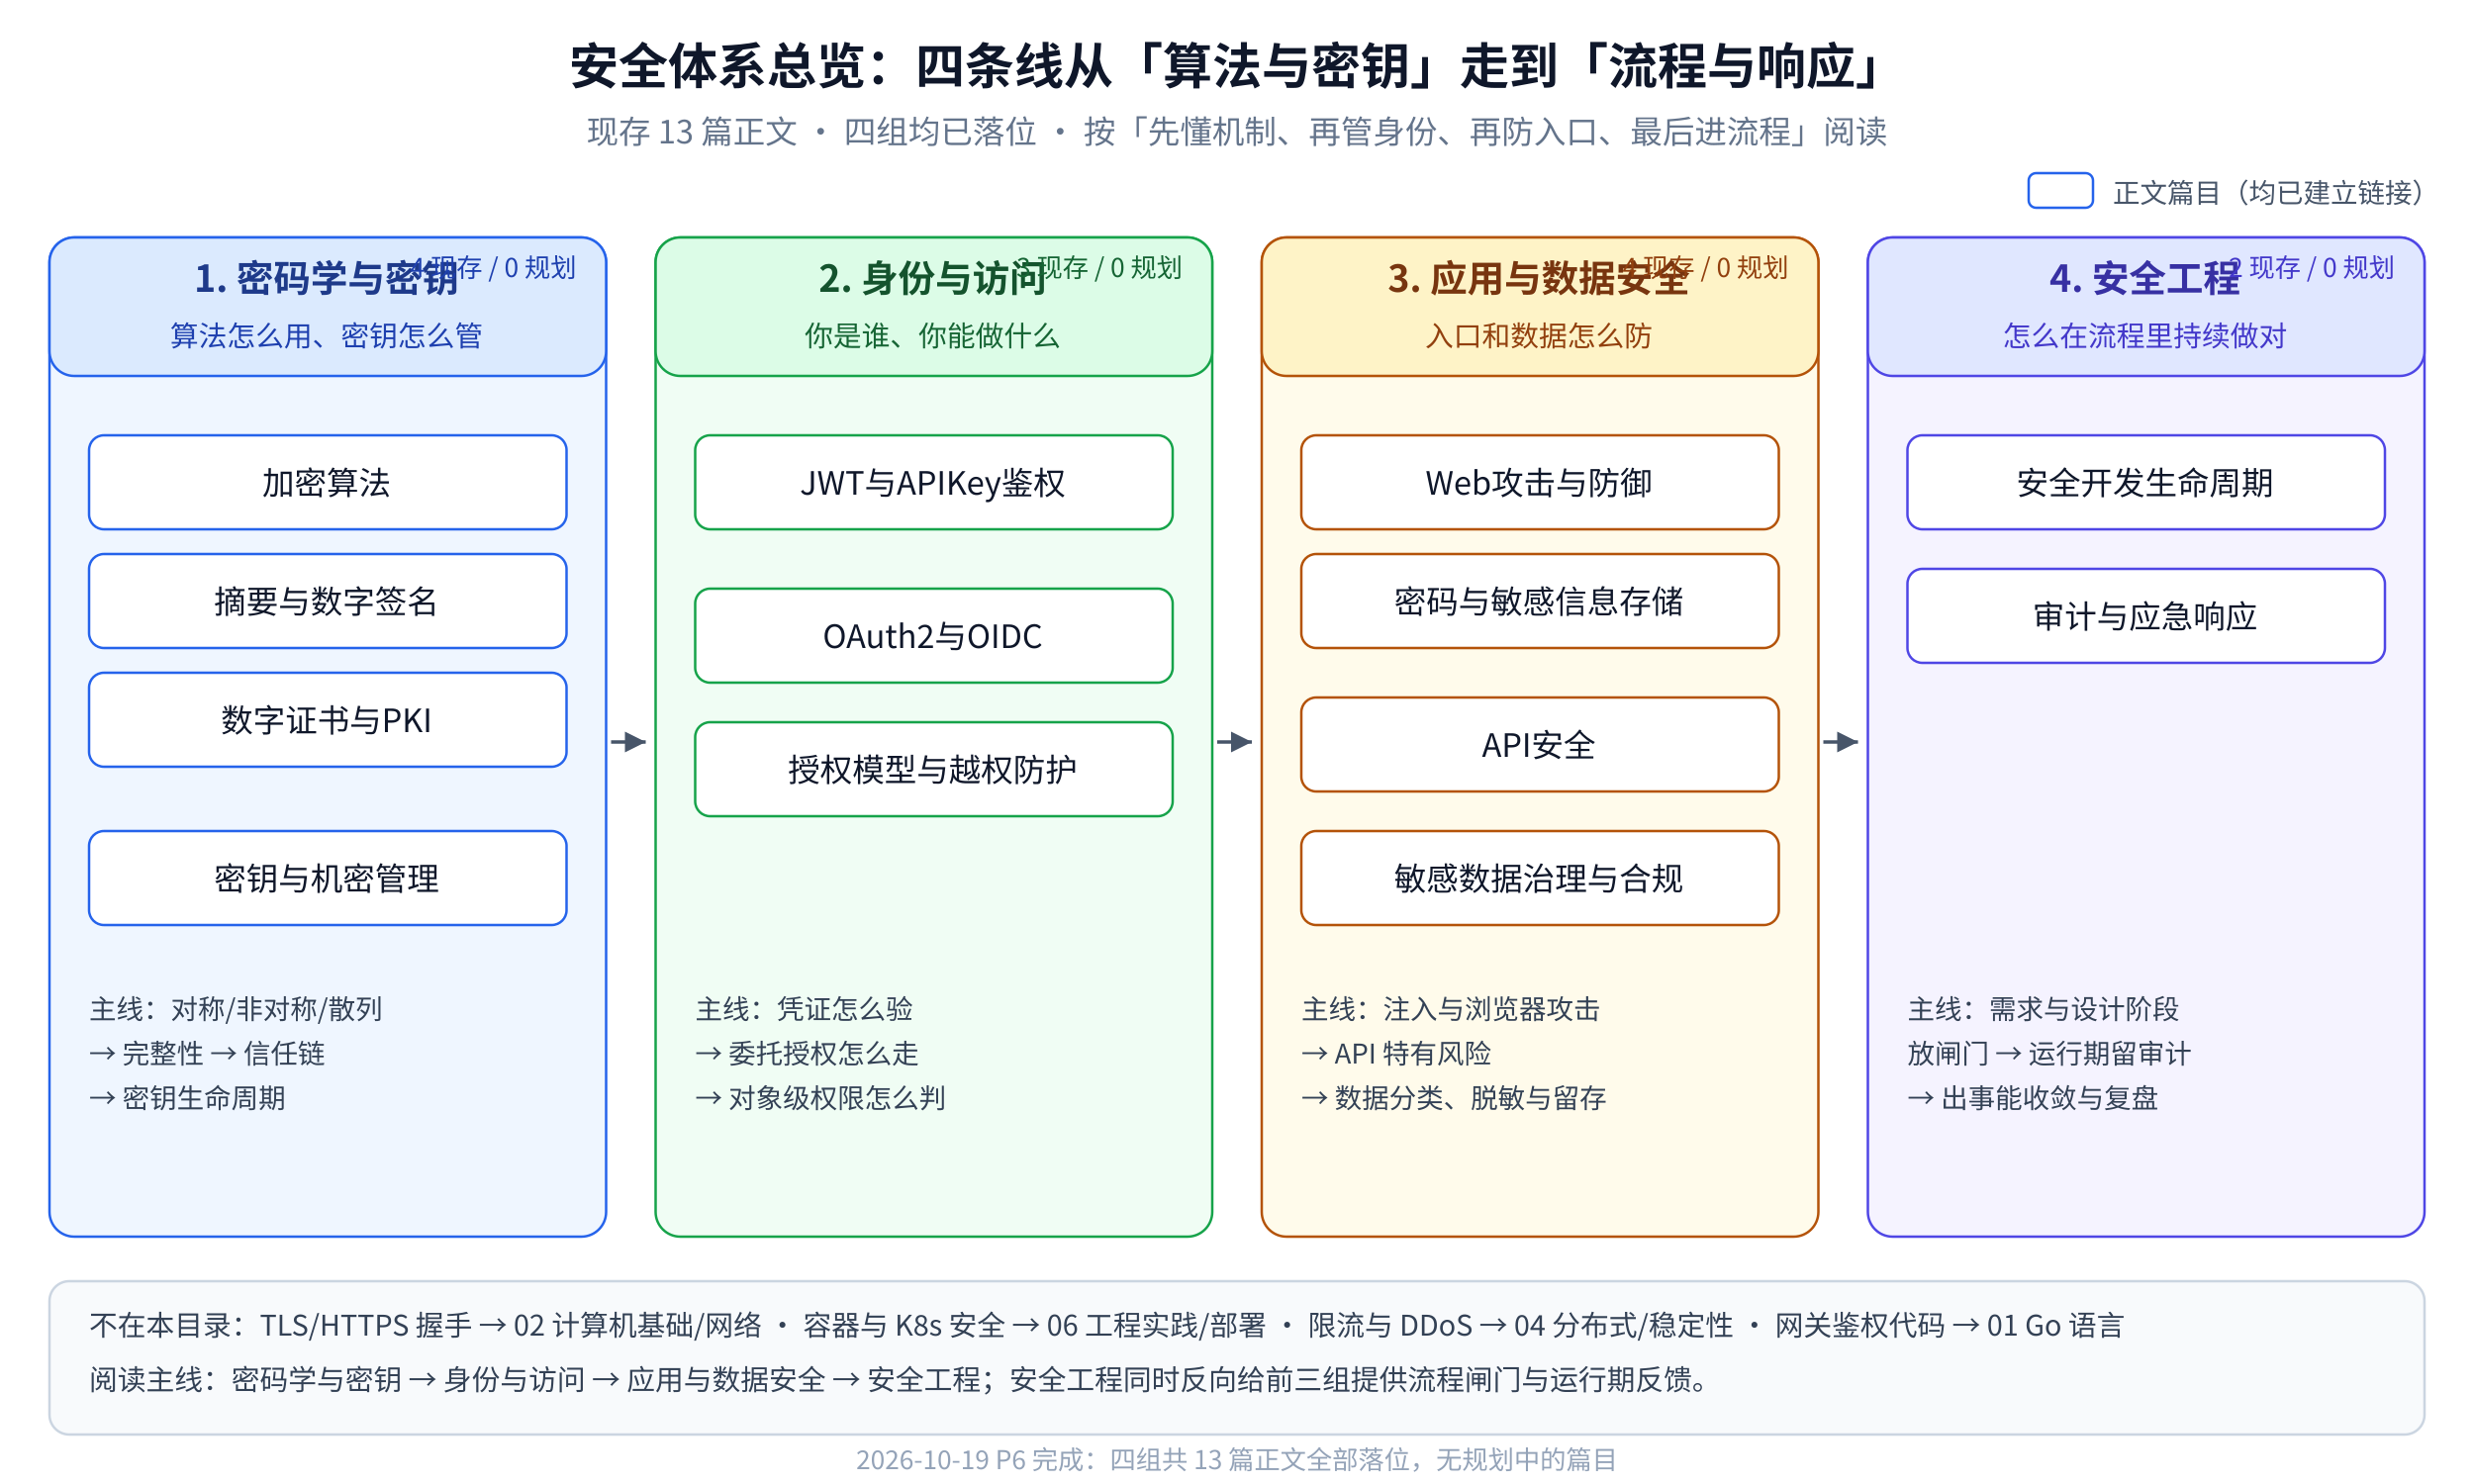
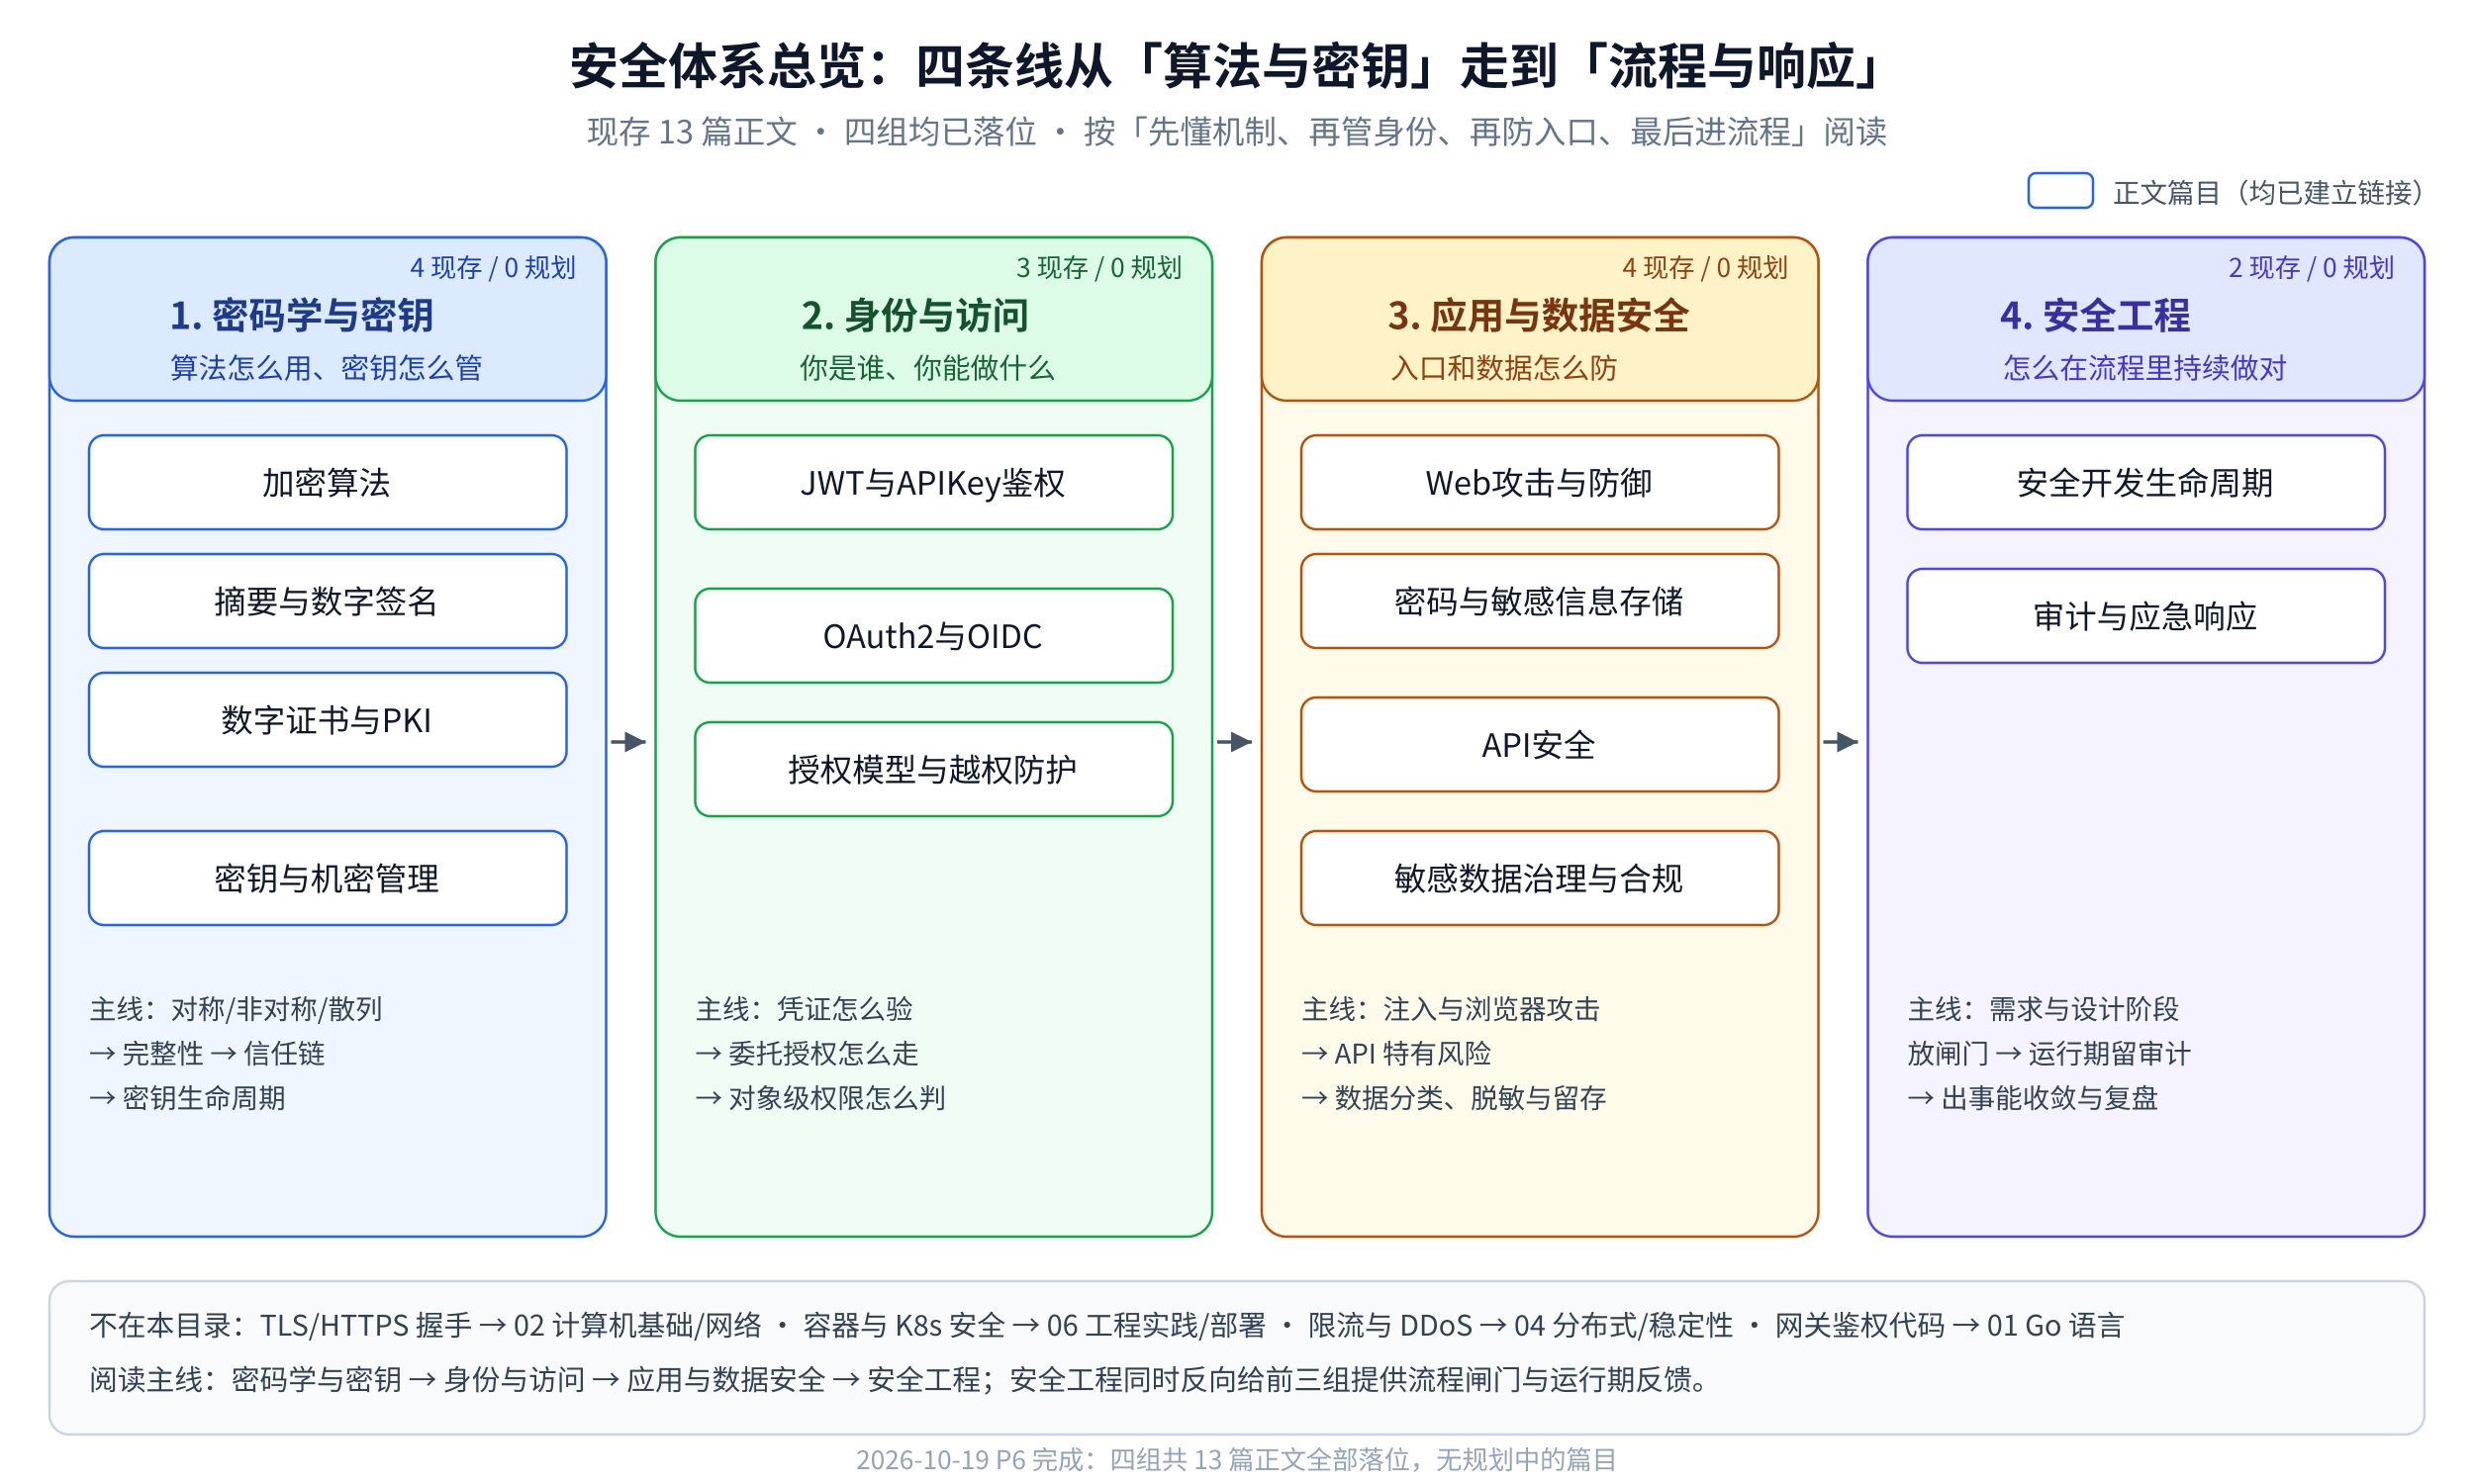
<svg xmlns="http://www.w3.org/2000/svg" viewBox="0 0 1000 600" width="1000" height="600" font-family="Microsoft YaHei, PingFang SC, Noto Sans CJK SC, sans-serif">
  <defs>
    <marker id="arwS" markerWidth="8" markerHeight="8" refX="6" refY="3" orient="auto">
      <path d="M0,0 L6,3 L0,6 Z" fill="#475569" />
    </marker>
  </defs>
  <rect x="0" y="0" width="1000" height="600" fill="#ffffff" />
  <text x="500" y="34" text-anchor="middle" font-size="20" font-weight="bold" fill="#0f172a">安全体系总览：四条线从「算法与密钥」走到「流程与响应」</text>
  <text x="500" y="58" text-anchor="middle" font-size="13" fill="#64748b">现存 13 篇正文 · 四组均已落位 · 按「先懂机制、再管身份、再防入口、最后进流程」阅读</text>
  <g font-size="12" fill="#475569">
    <rect x="820" y="70" width="26" height="14" rx="3" fill="#ffffff" stroke="#2563eb" />
    <text x="854" y="82" font-size="11">正文篇目（均已建立链接）</text>
  </g>
  <g>
    <rect x="20" y="96" width="225" height="404" rx="10" fill="#eff6ff" stroke="#2563eb" />
-     <rect x="20" y="96" width="225" height="56" rx="10" fill="#dbeafe" stroke="#2563eb" />
-     <text x="132" y="118" text-anchor="middle" font-size="15" font-weight="bold" fill="#1e3a8a">1. 密码学与密钥</text>
-     <text x="132" y="140" text-anchor="middle" font-size="11.5" fill="#1e40af">算法怎么用、密钥怎么管</text>
+     <rect x="20" y="96" width="225" height="66" rx="10" fill="#dbeafe" stroke="#2563eb" />
+     <text x="122" y="133" text-anchor="middle" font-size="15" font-weight="bold" fill="#1e3a8a">1. 密码学与密钥</text>
+     <text x="132" y="153" text-anchor="middle" font-size="11.5" fill="#1e40af">算法怎么用、密钥怎么管</text>
    <text x="233" y="112" text-anchor="end" font-size="10.5" fill="#1e40af">4 现存 / 0 规划</text>
    <rect x="36" y="176" width="193" height="38" rx="6" fill="#ffffff" stroke="#2563eb" />
    <text x="132" y="200" text-anchor="middle" font-size="13" fill="#0f172a">加密算法</text>
    <rect x="36" y="224" width="193" height="38" rx="6" fill="#ffffff" stroke="#2563eb" />
    <text x="132" y="248" text-anchor="middle" font-size="13" fill="#0f172a">摘要与数字签名</text>
    <rect x="36" y="272" width="193" height="38" rx="6" fill="#ffffff" stroke="#2563eb" />
    <text x="132" y="296" text-anchor="middle" font-size="13" fill="#0f172a">数字证书与PKI</text>
    <rect x="36" y="336" width="193" height="38" rx="6" fill="#ffffff" stroke="#2563eb" />
    <text x="132" y="360" text-anchor="middle" font-size="13" fill="#0f172a">密钥与机密管理</text>
    <text x="36" y="412" font-size="11" fill="#334155">主线：对称/非对称/散列</text>
    <text x="36" y="430" font-size="11" fill="#334155">→ 完整性 → 信任链</text>
    <text x="36" y="448" font-size="11" fill="#334155">→ 密钥生命周期</text>
  </g>
  <g>
    <rect x="265" y="96" width="225" height="404" rx="10" fill="#f0fdf4" stroke="#16a34a" />
-     <rect x="265" y="96" width="225" height="56" rx="10" fill="#dcfce7" stroke="#16a34a" />
-     <text x="377" y="118" text-anchor="middle" font-size="15" font-weight="bold" fill="#14532d">2. 身份与访问</text>
-     <text x="377" y="140" text-anchor="middle" font-size="11.5" fill="#166534">你是谁、你能做什么</text>
+     <rect x="265" y="96" width="225" height="66" rx="10" fill="#dcfce7" stroke="#16a34a" />
+     <text x="370" y="133" text-anchor="middle" font-size="15" font-weight="bold" fill="#14532d">2. 身份与访问</text>
+     <text x="375" y="153" text-anchor="middle" font-size="11.5" fill="#166534">你是谁、你能做什么</text>
    <text x="478" y="112" text-anchor="end" font-size="10.5" fill="#166534">3 现存 / 0 规划</text>
    <rect x="281" y="176" width="193" height="38" rx="6" fill="#ffffff" stroke="#16a34a" />
    <text x="377" y="200" text-anchor="middle" font-size="13" fill="#0f172a">JWT与APIKey鉴权</text>
    <rect x="281" y="238" width="193" height="38" rx="6" fill="#ffffff" stroke="#16a34a" />
    <text x="377" y="262" text-anchor="middle" font-size="13" fill="#0f172a">OAuth2与OIDC</text>
    <rect x="281" y="292" width="193" height="38" rx="6" fill="#ffffff" stroke="#16a34a" />
    <text x="377" y="316" text-anchor="middle" font-size="13" fill="#0f172a">授权模型与越权防护</text>
    <text x="281" y="412" font-size="11" fill="#334155">主线：凭证怎么验</text>
    <text x="281" y="430" font-size="11" fill="#334155">→ 委托授权怎么走</text>
    <text x="281" y="448" font-size="11" fill="#334155">→ 对象级权限怎么判</text>
  </g>
  <g>
    <rect x="510" y="96" width="225" height="404" rx="10" fill="#fffbeb" stroke="#b45309" />
-     <rect x="510" y="96" width="225" height="56" rx="10" fill="#fef3c7" stroke="#b45309" />
-     <text x="622" y="118" text-anchor="middle" font-size="15" font-weight="bold" fill="#78350f">3. 应用与数据安全</text>
-     <text x="622" y="140" text-anchor="middle" font-size="11.5" fill="#92400e">入口和数据怎么防</text>
+     <rect x="510" y="96" width="225" height="66" rx="10" fill="#fef3c7" stroke="#b45309" />
+     <text x="622" y="133" text-anchor="middle" font-size="15" font-weight="bold" fill="#78350f">3. 应用与数据安全</text>
+     <text x="608" y="153" text-anchor="middle" font-size="11.5" fill="#92400e">入口和数据怎么防</text>
    <text x="723" y="112" text-anchor="end" font-size="10.5" fill="#92400e">4 现存 / 0 规划</text>
    <rect x="526" y="176" width="193" height="38" rx="6" fill="#ffffff" stroke="#b45309" />
    <text x="622" y="200" text-anchor="middle" font-size="13" fill="#0f172a">Web攻击与防御</text>
    <rect x="526" y="224" width="193" height="38" rx="6" fill="#ffffff" stroke="#b45309" />
    <text x="622" y="248" text-anchor="middle" font-size="13" fill="#0f172a">密码与敏感信息存储</text>
    <rect x="526" y="282" width="193" height="38" rx="6" fill="#ffffff" stroke="#b45309" />
    <text x="622" y="306" text-anchor="middle" font-size="13" fill="#0f172a">API安全</text>
    <rect x="526" y="336" width="193" height="38" rx="6" fill="#ffffff" stroke="#b45309" />
    <text x="622" y="360" text-anchor="middle" font-size="13" fill="#0f172a">敏感数据治理与合规</text>
    <text x="526" y="412" font-size="11" fill="#334155">主线：注入与浏览器攻击</text>
    <text x="526" y="430" font-size="11" fill="#334155">→ API 特有风险</text>
    <text x="526" y="448" font-size="11" fill="#334155">→ 数据分类、脱敏与留存</text>
  </g>
  <g>
    <rect x="755" y="96" width="225" height="404" rx="10" fill="#f5f3ff" stroke="#4f46e5" />
-     <rect x="755" y="96" width="225" height="56" rx="10" fill="#e0e7ff" stroke="#4f46e5" />
-     <text x="867" y="118" text-anchor="middle" font-size="15" font-weight="bold" fill="#3730a3">4. 安全工程</text>
-     <text x="867" y="140" text-anchor="middle" font-size="11.5" fill="#4338ca">怎么在流程里持续做对</text>
+     <rect x="755" y="96" width="225" height="66" rx="10" fill="#e0e7ff" stroke="#4f46e5" />
+     <text x="847" y="133" text-anchor="middle" font-size="15" font-weight="bold" fill="#3730a3">4. 安全工程</text>
+     <text x="867" y="153" text-anchor="middle" font-size="11.5" fill="#4338ca">怎么在流程里持续做对</text>
    <text x="968" y="112" text-anchor="end" font-size="10.5" fill="#4338ca">2 现存 / 0 规划</text>
    <rect x="771" y="176" width="193" height="38" rx="6" fill="#ffffff" stroke="#4f46e5" />
    <text x="867" y="200" text-anchor="middle" font-size="13" fill="#0f172a">安全开发生命周期</text>
    <rect x="771" y="230" width="193" height="38" rx="6" fill="#ffffff" stroke="#4f46e5" />
    <text x="867" y="254" text-anchor="middle" font-size="13" fill="#0f172a">审计与应急响应</text>
    <text x="771" y="412" font-size="11" fill="#334155">主线：需求与设计阶段</text>
    <text x="771" y="430" font-size="11" fill="#334155">放闸门 → 运行期留审计</text>
    <text x="771" y="448" font-size="11" fill="#334155">→ 出事能收敛与复盘</text>
  </g>
  <g stroke="#475569" stroke-width="1.4">
    <line x1="247" y1="300" x2="261" y2="300" marker-end="url(#arwS)" />
    <line x1="492" y1="300" x2="506" y2="300" marker-end="url(#arwS)" />
    <line x1="737" y1="300" x2="751" y2="300" marker-end="url(#arwS)" />
  </g>
  <rect x="20" y="518" width="960" height="62" rx="8" fill="#f8fafc" stroke="#cbd5e1" />
  <text x="36" y="540" font-size="11.5" fill="#334155">不在本目录：TLS/HTTPS 握手 → 02 计算机基础/网络 · 容器与 K8s 安全 → 06 工程实践/部署 · 限流与 DDoS → 04 分布式/稳定性 · 网关鉴权代码 → 01 Go 语言</text>
  <text x="36" y="562" font-size="11.5" fill="#334155">阅读主线：密码学与密钥 → 身份与访问 → 应用与数据安全 → 安全工程；安全工程同时反向给前三组提供流程闸门与运行期反馈。</text>
  <text x="500" y="594" text-anchor="middle" font-size="10.5" fill="#94a3b8">2026-10-19 P6 完成：四组共 13 篇正文全部落位，无规划中的篇目</text>
</svg>
